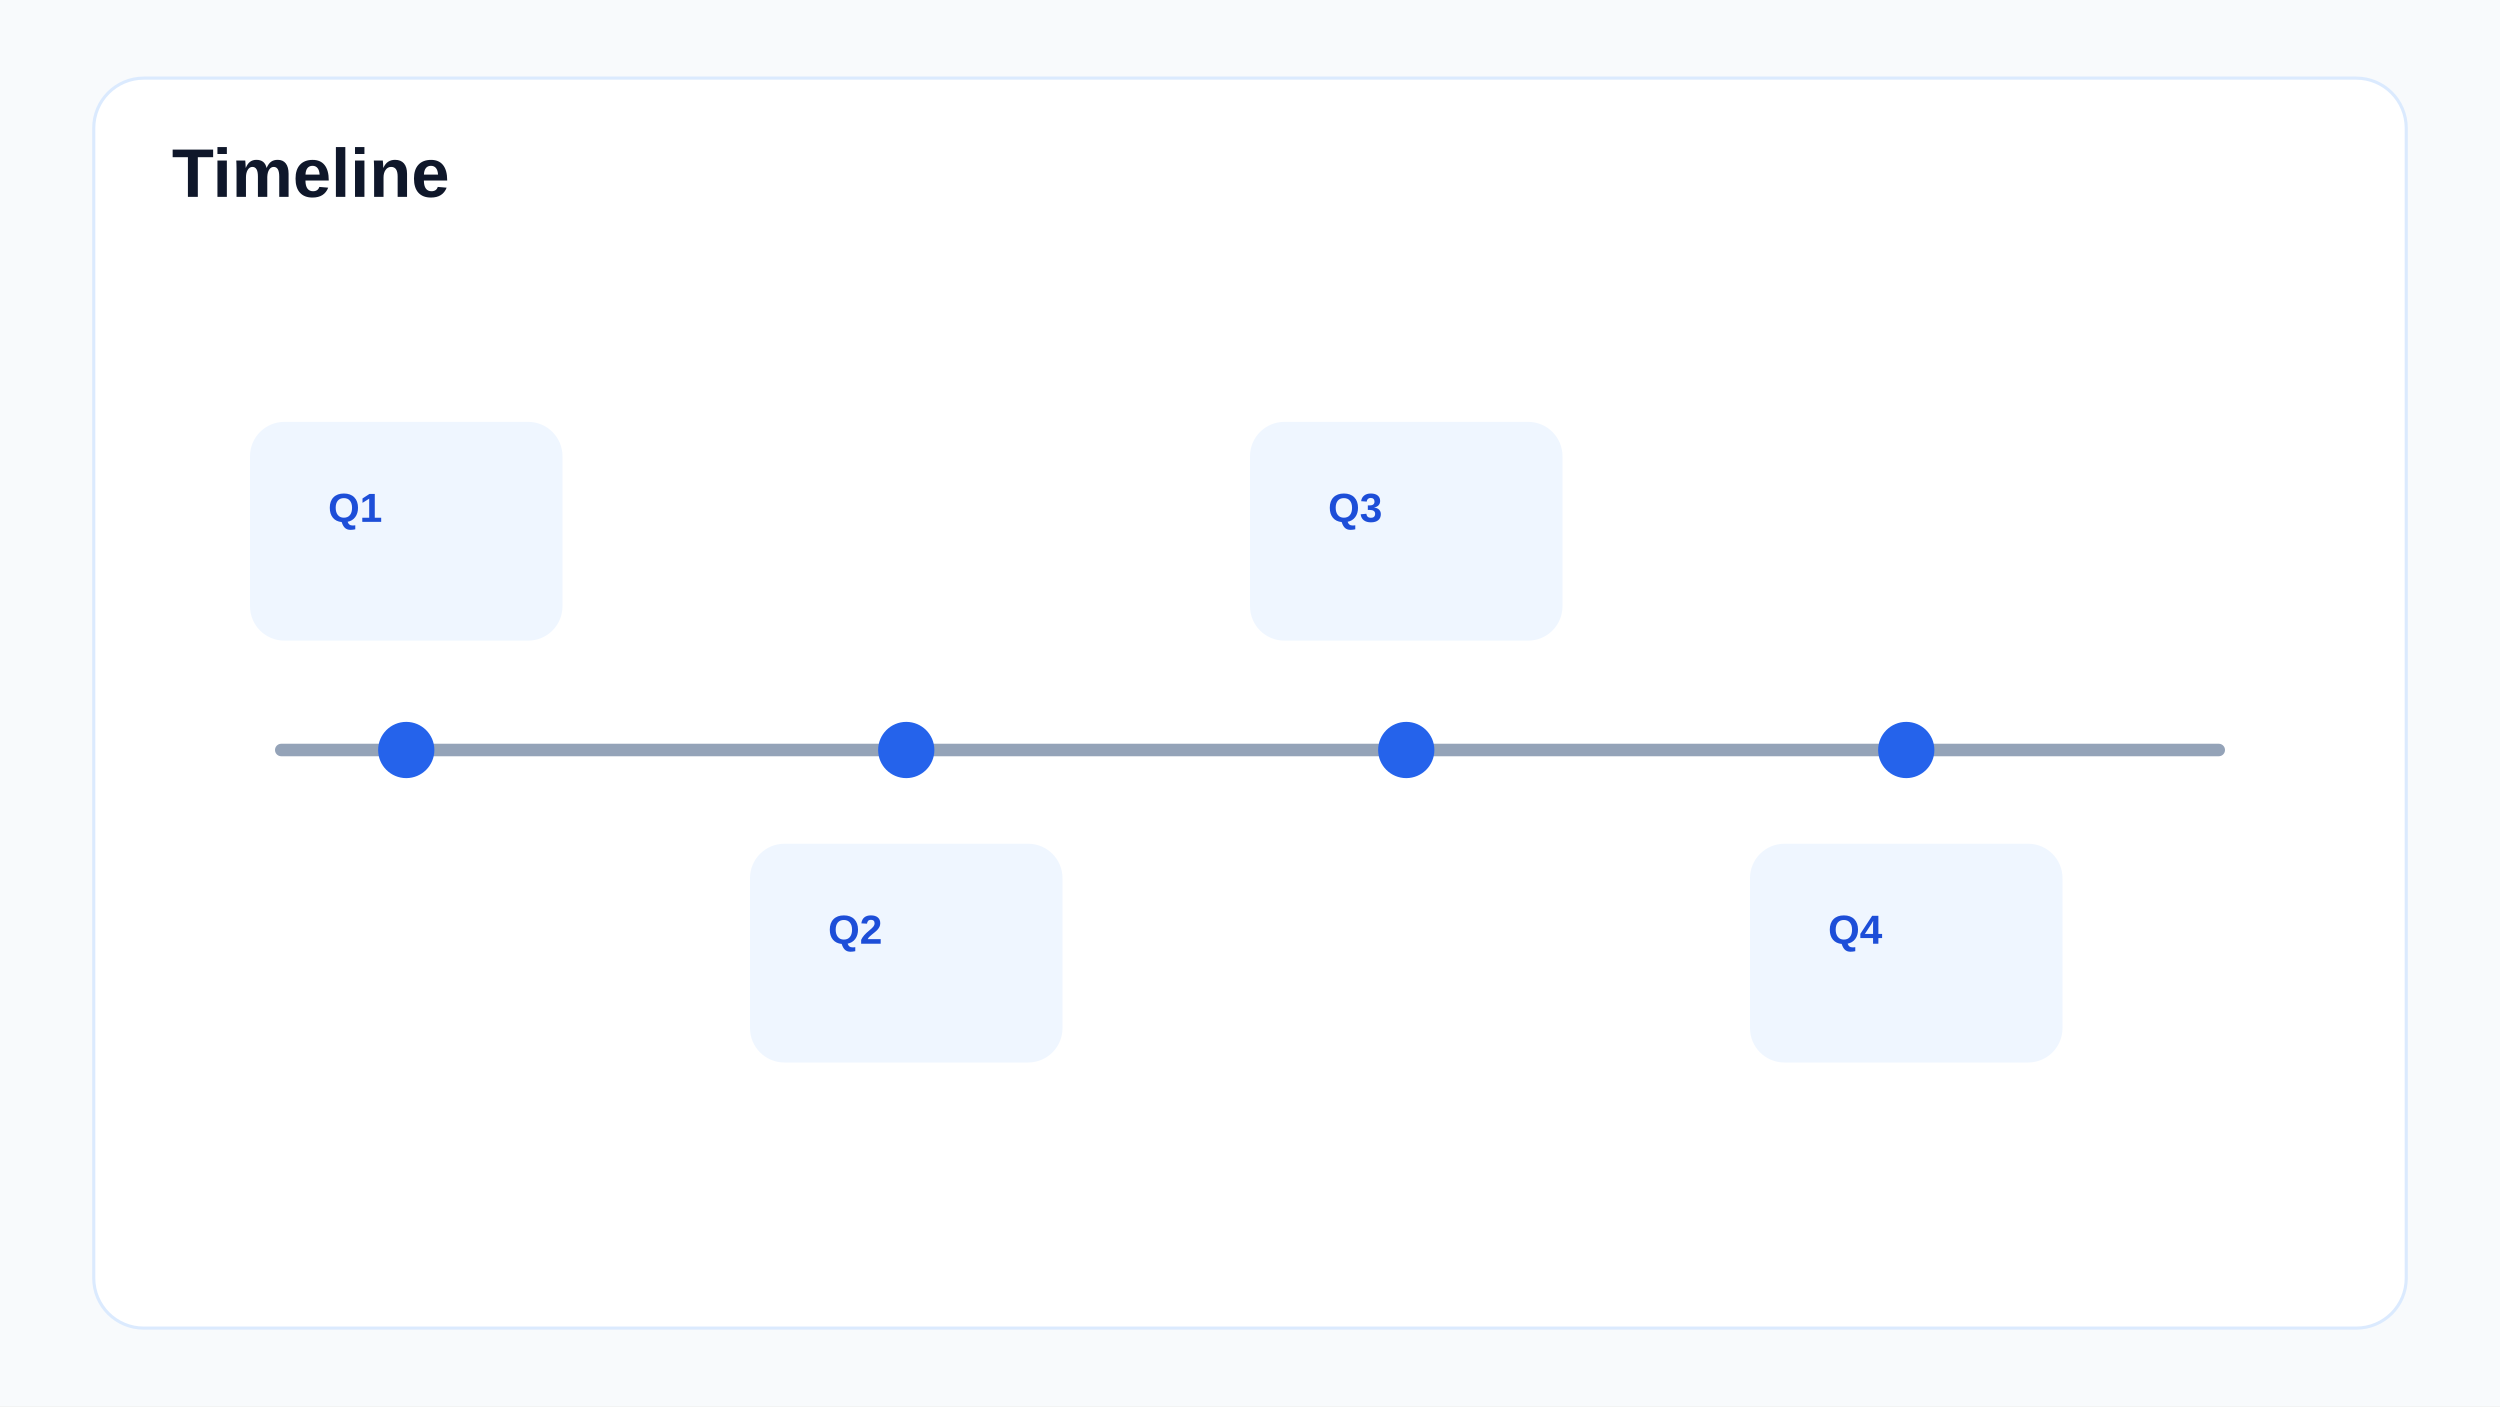
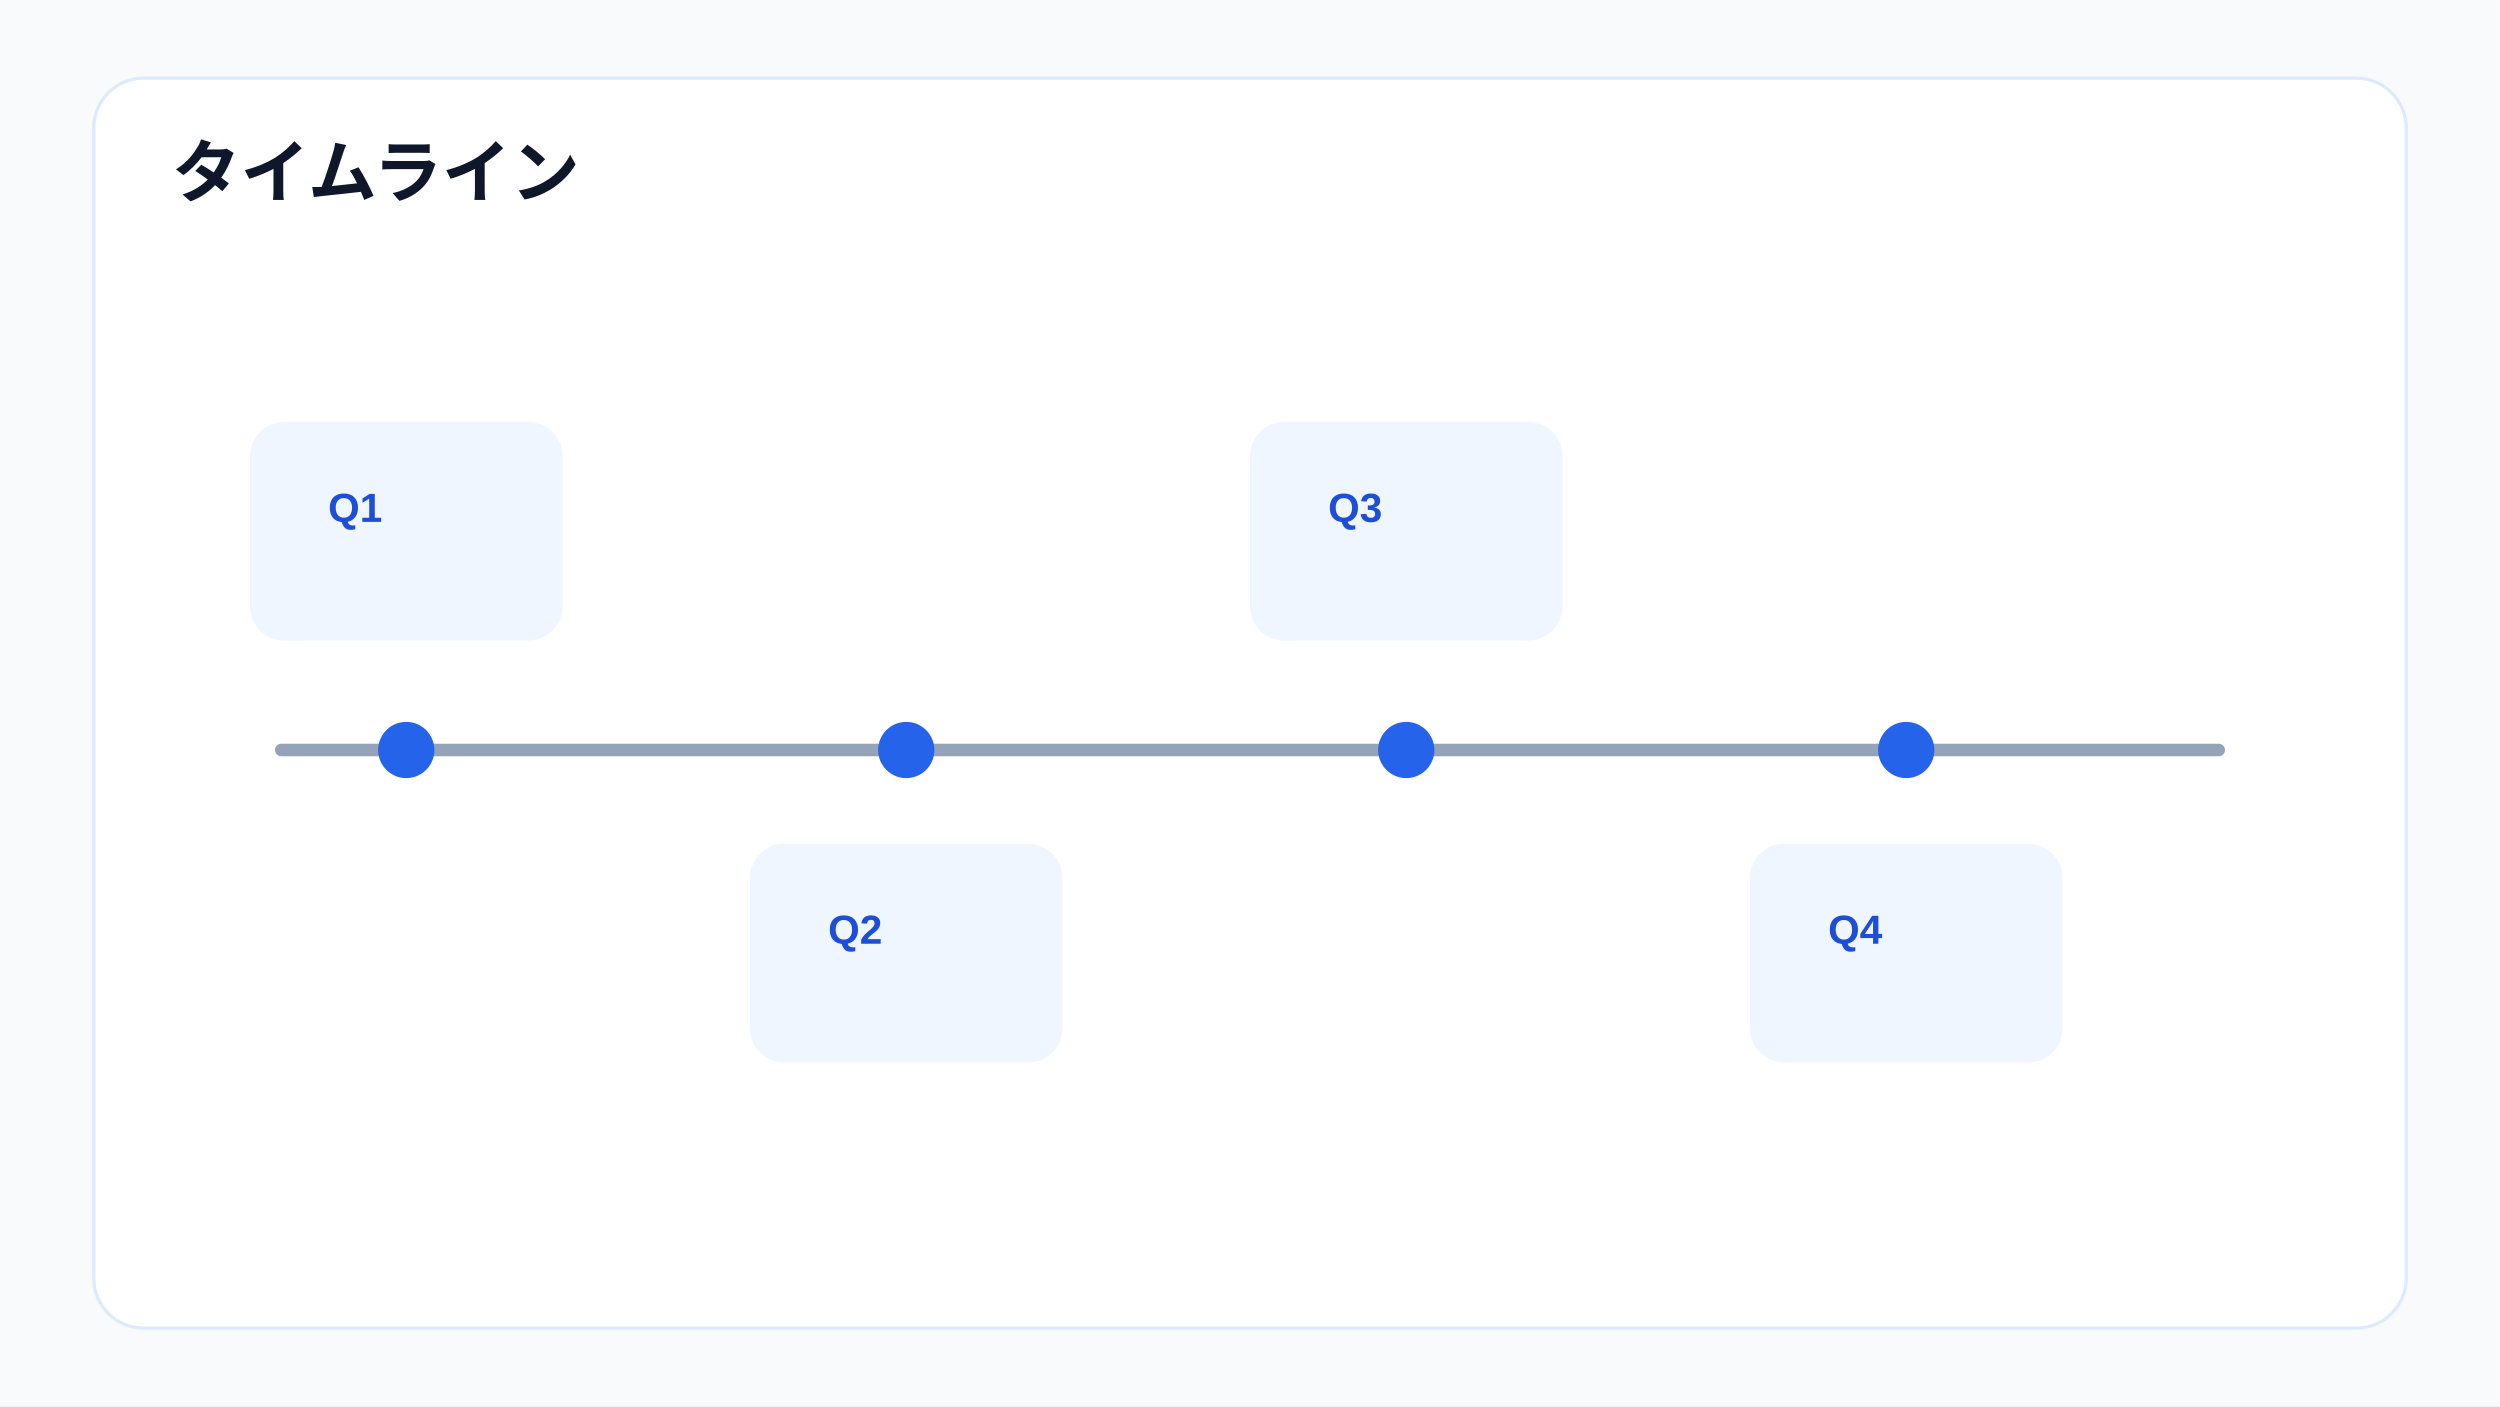
<svg xmlns="http://www.w3.org/2000/svg" width="1600" height="900" viewBox="0 0 1600 900">
  <rect width="1600" height="900" fill="#f8fafc" />
  <rect x="60" y="50" width="1480" height="800" rx="32" fill="#ffffff" stroke="#dbeafe" stroke-width="2" />
-   <text x="110" y="126" fill="#0f172a" font-size="44" font-family="Arial, sans-serif" font-weight="700">Timeline</text>
+   <text x="110" y="126" fill="#0f172a" font-size="44" font-family="Arial, sans-serif" font-weight="700">タイムライン</text>
  <line x1="180" y1="480" x2="1420" y2="480" stroke="#94a3b8" stroke-width="8" stroke-linecap="round" />
  <circle cx="260" cy="480" r="18" fill="#2563eb" />
  <circle cx="580" cy="480" r="18" fill="#2563eb" />
  <circle cx="900" cy="480" r="18" fill="#2563eb" />
  <circle cx="1220" cy="480" r="18" fill="#2563eb" />
  <rect x="160" y="270" width="200" height="140" rx="22" fill="#eff6ff" />
  <rect x="480" y="540" width="200" height="140" rx="22" fill="#eff6ff" />
  <rect x="800" y="270" width="200" height="140" rx="22" fill="#eff6ff" />
  <rect x="1120" y="540" width="200" height="140" rx="22" fill="#eff6ff" />
  <text x="210" y="334" fill="#1d4ed8" font-size="26" font-family="Arial, sans-serif" font-weight="700">Q1</text>
  <text x="530" y="604" fill="#1d4ed8" font-size="26" font-family="Arial, sans-serif" font-weight="700">Q2</text>
  <text x="850" y="334" fill="#1d4ed8" font-size="26" font-family="Arial, sans-serif" font-weight="700">Q3</text>
  <text x="1170" y="604" fill="#1d4ed8" font-size="26" font-family="Arial, sans-serif" font-weight="700">Q4</text>
</svg>
